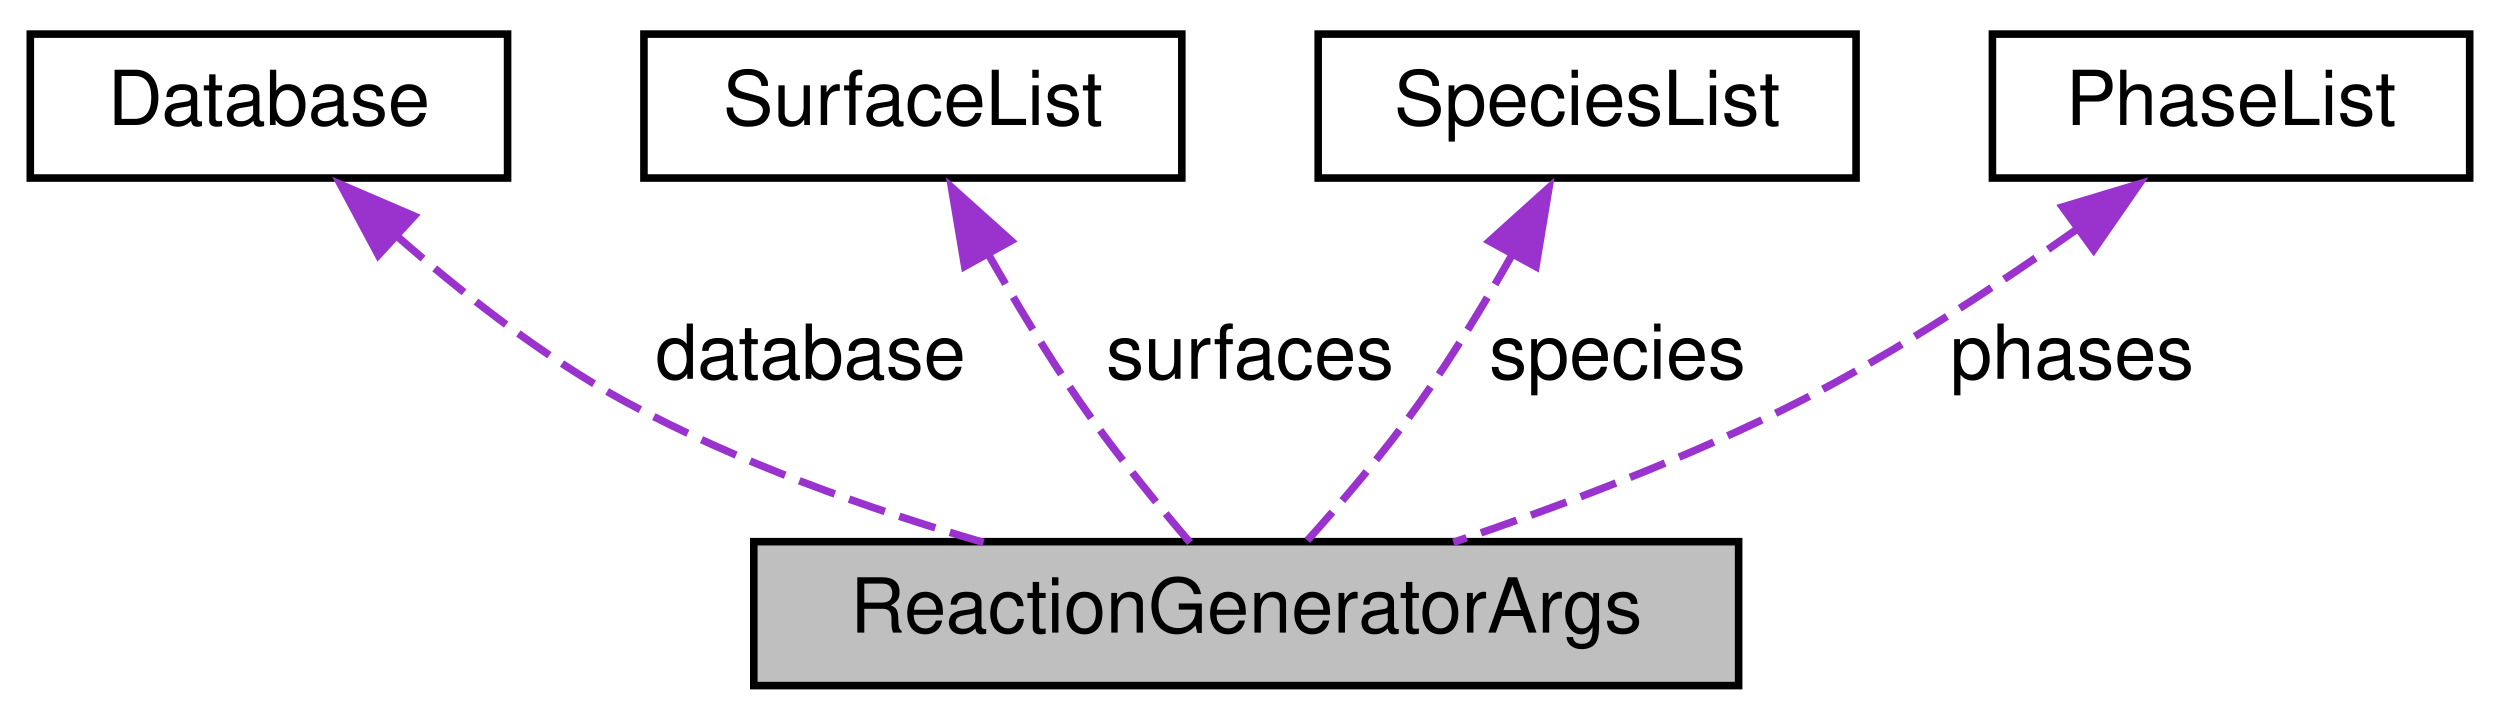
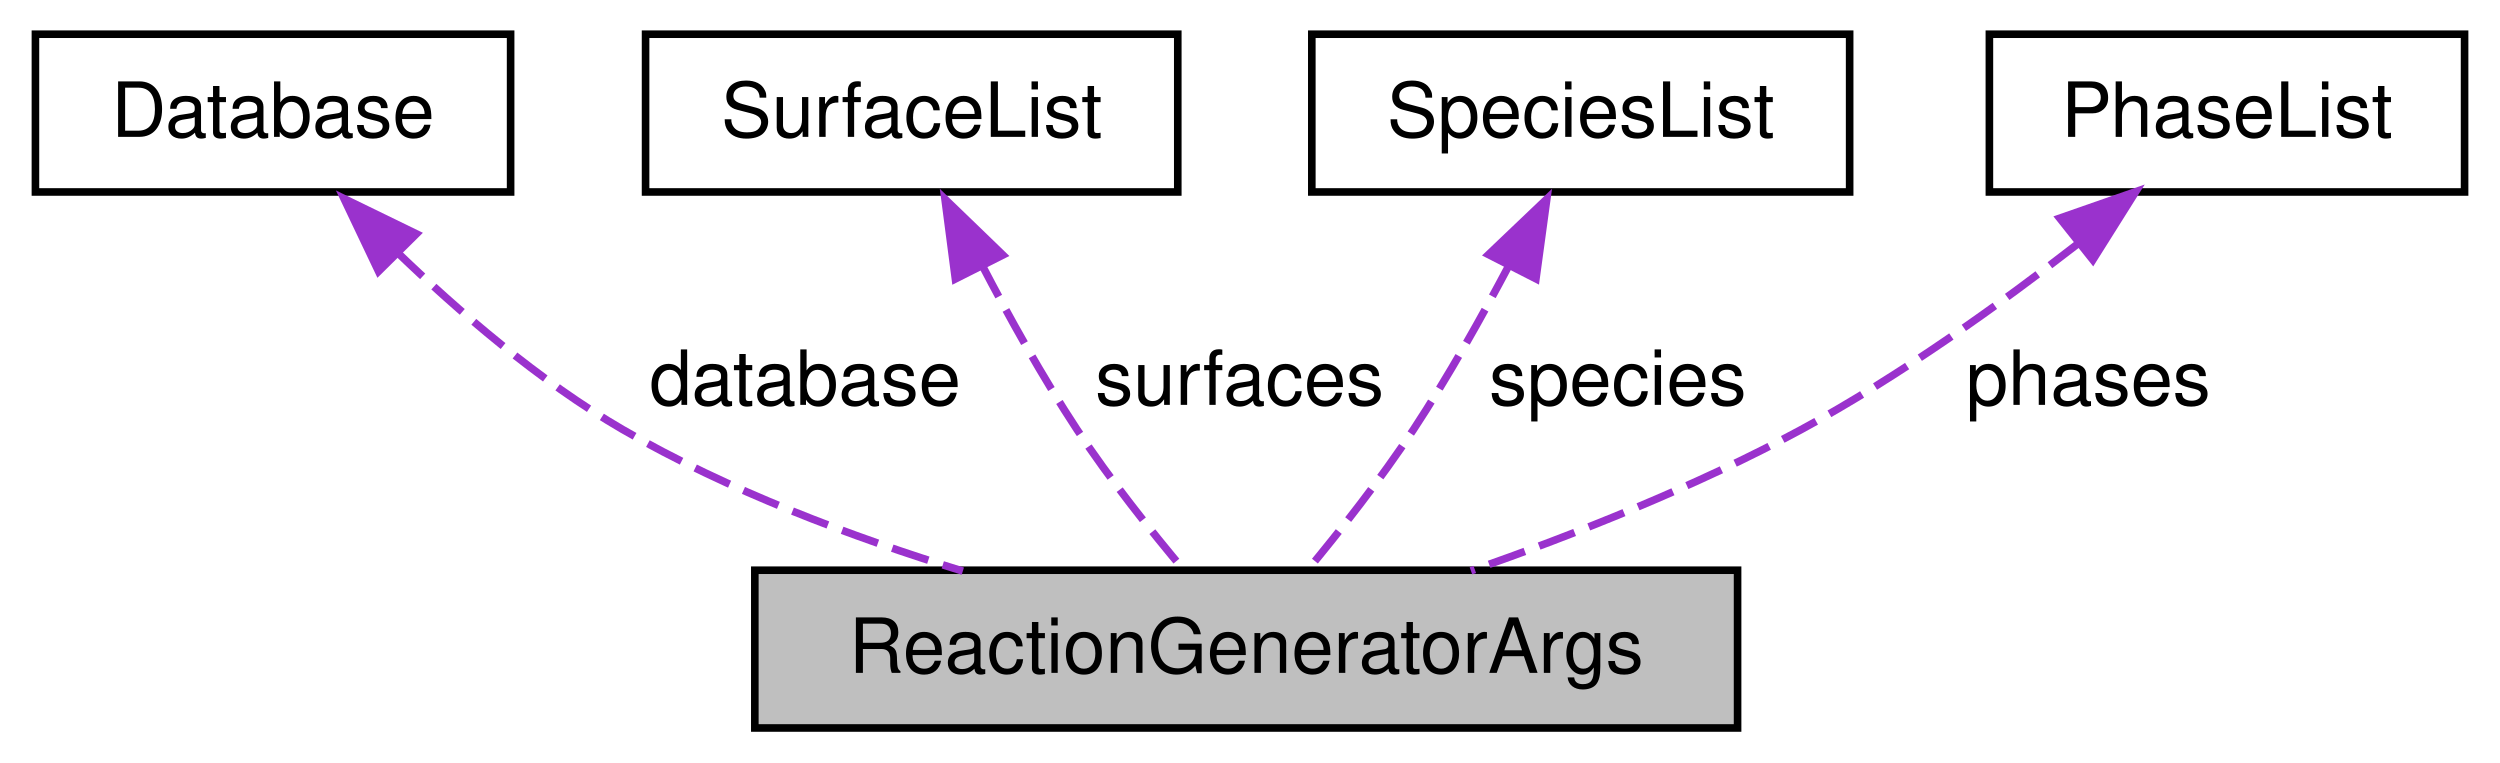
- <svg xmlns="http://www.w3.org/2000/svg" xmlns:xlink="http://www.w3.org/1999/xlink" width="330pt" height="95pt" viewBox="0.00 0.00 330.00 95.00">
-   <g id="graph0" class="graph" transform="scale(1 1) rotate(0) translate(4 91)">
+ <svg xmlns="http://www.w3.org/2000/svg" xmlns:xlink="http://www.w3.org/1999/xlink" width="328pt" height="100pt" viewBox="0.00 0.00 327.50 100.25">
+   <g id="graph0" class="graph" transform="scale(1 1) rotate(0) translate(4 96.25)">
    <g id="node1" class="node">
      <g id="a_node1">
        <a xlink:title="The data provided to a ReactionGenerator to construct a Reaction object.">
-           <polygon fill="#bfbfbf" stroke="black" points="95.5,-0.5 95.5,-19.5 225.5,-19.5 225.5,-0.5 95.5,-0.5" />
-           <text text-anchor="middle" x="160.5" y="-7.5" font-family="Helvetica,sans-Serif" font-size="10.00">ReactionGeneratorArgs</text>
+           <polygon fill="#bfbfbf" stroke="black" points="94.62,-0.5 94.62,-21.25 223.88,-21.25 223.88,-0.5 94.62,-0.5" />
+           <text text-anchor="middle" x="159.25" y="-7.75" font-family="Helvetica,sans-Serif" font-size="10.00">ReactionGeneratorArgs</text>
        </a>
      </g>
    </g>
    <g id="node2" class="node">
      <g id="a_node2">
        <a xlink:href="classReaktoro_1_1Database.html" target="_top" xlink:title="The class used to store and retrieve data of chemical species.">
-           <polygon fill="none" stroke="black" points="0,-67.5 0,-86.5 63,-86.5 63,-67.5 0,-67.5" />
-           <text text-anchor="middle" x="31.5" y="-74.5" font-family="Helvetica,sans-Serif" font-size="10.00">Database</text>
+           <polygon fill="none" stroke="black" points="0,-71 0,-91.75 62.5,-91.75 62.5,-71 0,-71" />
+           <text text-anchor="middle" x="31.25" y="-78.25" font-family="Helvetica,sans-Serif" font-size="10.00">Database</text>
        </a>
      </g>
    </g>
    <g id="edge1" class="edge">
-       <path fill="none" stroke="#9a32cd" stroke-dasharray="5,2" d="M48.06,-60.13C56.61,-52.6 67.54,-43.97 78.5,-38 93.24,-29.97 110.78,-23.79 125.84,-19.39" />
-       <polygon fill="#9a32cd" stroke="#9a32cd" points="45.94,-57.32 40.94,-66.66 50.67,-62.48 45.94,-57.32" />
-       <text text-anchor="middle" x="103" y="-41" font-family="Helvetica,sans-Serif" font-size="10.00"> database</text>
+       <path fill="none" stroke="#9a32cd" stroke-dasharray="5,2" d="M47.3,-63.34C55.62,-55.3 66.31,-46.1 77.25,-39.75 91.04,-31.75 107.47,-25.6 121.98,-21.13" />
+       <polygon fill="#9a32cd" stroke="#9a32cd" points="45.13,-60.56 40.58,-70.13 50.11,-65.49 45.13,-60.56" />
+       <text text-anchor="middle" x="101.25" y="-43" font-family="Helvetica,sans-Serif" font-size="10.00"> database</text>
    </g>
    <g id="node3" class="node">
      <g id="a_node3">
        <a xlink:href="classReaktoro_1_1SurfaceList.html" target="_top" xlink:title="A type used as a collection of surfaces.">
-           <polygon fill="none" stroke="black" points="81,-67.5 81,-86.5 152,-86.5 152,-67.5 81,-67.5" />
-           <text text-anchor="middle" x="116.5" y="-74.5" font-family="Helvetica,sans-Serif" font-size="10.00">SurfaceList</text>
+           <polygon fill="none" stroke="black" points="80.25,-71 80.25,-91.75 150.25,-91.75 150.25,-71 80.25,-71" />
+           <text text-anchor="middle" x="115.25" y="-78.25" font-family="Helvetica,sans-Serif" font-size="10.00">SurfaceList</text>
        </a>
      </g>
    </g>
    <g id="edge2" class="edge">
-       <path fill="none" stroke="#9a32cd" stroke-dasharray="5,2" d="M126.23,-57.84C129.87,-51.43 134.17,-44.27 138.5,-38 143.03,-31.43 148.74,-24.46 153.21,-19.24" />
-       <polygon fill="#9a32cd" stroke="#9a32cd" points="123.34,-55.84 121.59,-66.29 129.47,-59.22 123.34,-55.84" />
-       <text text-anchor="middle" x="161" y="-41" font-family="Helvetica,sans-Serif" font-size="10.00"> surfaces</text>
+       <path fill="none" stroke="#9a32cd" stroke-dasharray="5,2" d="M124.36,-61.66C128.02,-54.62 132.45,-46.66 137,-39.75 141.29,-33.24 146.75,-26.38 151.19,-21.1" />
+       <polygon fill="#9a32cd" stroke="#9a32cd" points="121,-59.56 119.63,-70.07 127.25,-62.71 121,-59.56" />
+       <text text-anchor="middle" x="158.38" y="-43" font-family="Helvetica,sans-Serif" font-size="10.00"> surfaces</text>
    </g>
    <g id="node4" class="node">
      <g id="a_node4">
        <a xlink:href="classReaktoro_1_1SpeciesList.html" target="_top" xlink:title="A type used as a collection of species.">
-           <polygon fill="none" stroke="black" points="170,-67.5 170,-86.5 241,-86.5 241,-67.5 170,-67.5" />
-           <text text-anchor="middle" x="205.5" y="-74.5" font-family="Helvetica,sans-Serif" font-size="10.00">SpeciesList</text>
+           <polygon fill="none" stroke="black" points="167.88,-71 167.88,-91.75 238.62,-91.75 238.62,-71 167.88,-71" />
+           <text text-anchor="middle" x="203.25" y="-78.25" font-family="Helvetica,sans-Serif" font-size="10.00">SpeciesList</text>
        </a>
      </g>
    </g>
    <g id="edge3" class="edge">
-       <path fill="none" stroke="#9a32cd" stroke-dasharray="5,2" d="M195.84,-57.79C192.21,-51.38 187.9,-44.22 183.5,-38 178.81,-31.36 172.84,-24.39 168.16,-19.2" />
-       <polygon fill="#9a32cd" stroke="#9a32cd" points="192.6,-59.16 200.47,-66.25 198.74,-55.8 192.6,-59.16" />
-       <text text-anchor="middle" x="209.5" y="-41" font-family="Helvetica,sans-Serif" font-size="10.00"> species</text>
+       <path fill="none" stroke="#9a32cd" stroke-dasharray="5,2" d="M193.99,-61.68C190.28,-54.65 185.81,-46.68 181.25,-39.75 176.98,-33.26 171.58,-26.41 167.2,-21.12" />
+       <polygon fill="#9a32cd" stroke="#9a32cd" points="191.12,-62.77 198.79,-70.08 197.36,-59.58 191.12,-62.77" />
+       <text text-anchor="middle" x="208.12" y="-43" font-family="Helvetica,sans-Serif" font-size="10.00"> species</text>
    </g>
    <g id="node5" class="node">
      <g id="a_node5">
        <a xlink:href="classReaktoro_1_1PhaseList.html" target="_top" xlink:title="A type used as a collection of phases.">
-           <polygon fill="none" stroke="black" points="259,-67.5 259,-86.5 322,-86.5 322,-67.5 259,-67.5" />
-           <text text-anchor="middle" x="290.5" y="-74.5" font-family="Helvetica,sans-Serif" font-size="10.00">PhaseList</text>
+           <polygon fill="none" stroke="black" points="257,-71 257,-91.75 319.5,-91.75 319.5,-71 257,-71" />
+           <text text-anchor="middle" x="288.25" y="-78.25" font-family="Helvetica,sans-Serif" font-size="10.00">PhaseList</text>
        </a>
      </g>
    </g>
    <g id="edge4" class="edge">
-       <path fill="none" stroke="#9a32cd" stroke-dasharray="5,2" d="M270.43,-60.94C259.81,-53.42 246.35,-44.55 233.5,-38 218.93,-30.58 201.83,-24.14 187.84,-19.41" />
-       <polygon fill="#9a32cd" stroke="#9a32cd" points="268.25,-63.68 278.39,-66.73 272.36,-58.02 268.25,-63.68" />
-       <text text-anchor="middle" x="269.5" y="-41" font-family="Helvetica,sans-Serif" font-size="10.00"> phases</text>
+       <path fill="none" stroke="#9a32cd" stroke-dasharray="5,2" d="M268.93,-64.41C258.5,-56.31 245.16,-46.74 232.25,-39.75 218.53,-32.32 202.41,-25.94 188.81,-21.17" />
+       <polygon fill="#9a32cd" stroke="#9a32cd" points="266.25,-67.55 276.25,-71.04 270.61,-62.07 266.25,-67.55" />
+       <text text-anchor="middle" x="270" y="-43" font-family="Helvetica,sans-Serif" font-size="10.00"> phases</text>
    </g>
  </g>
</svg>
